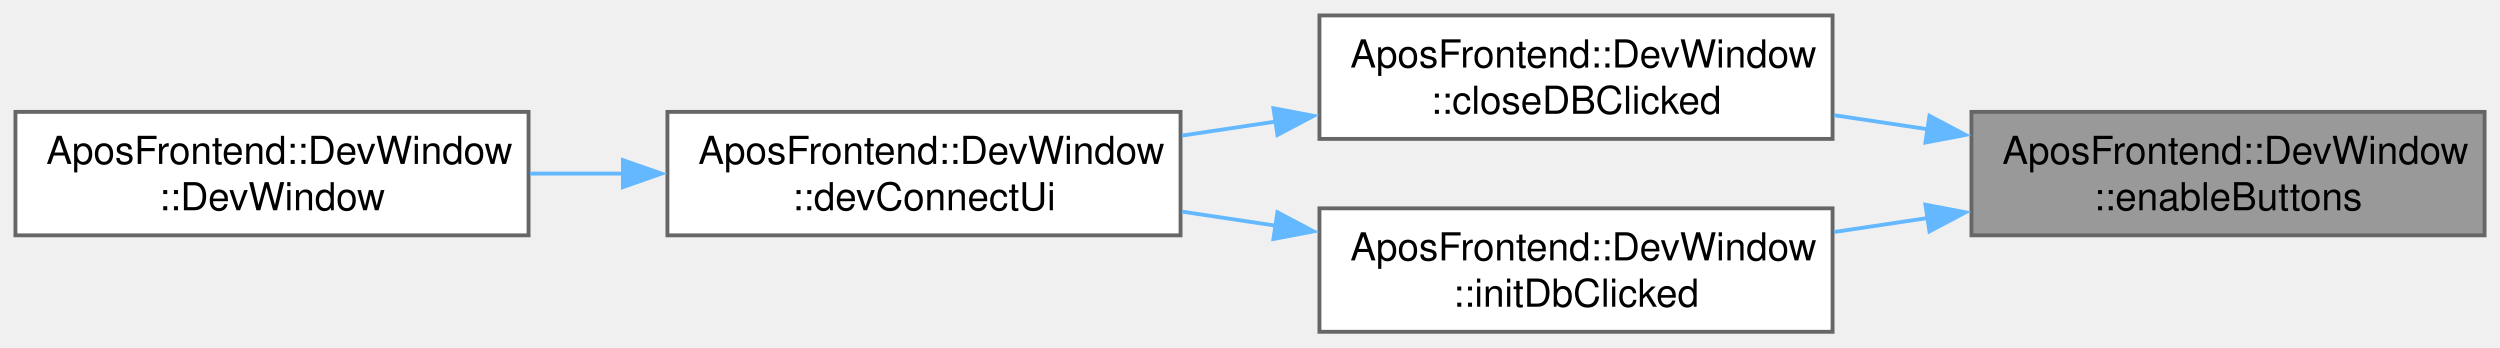
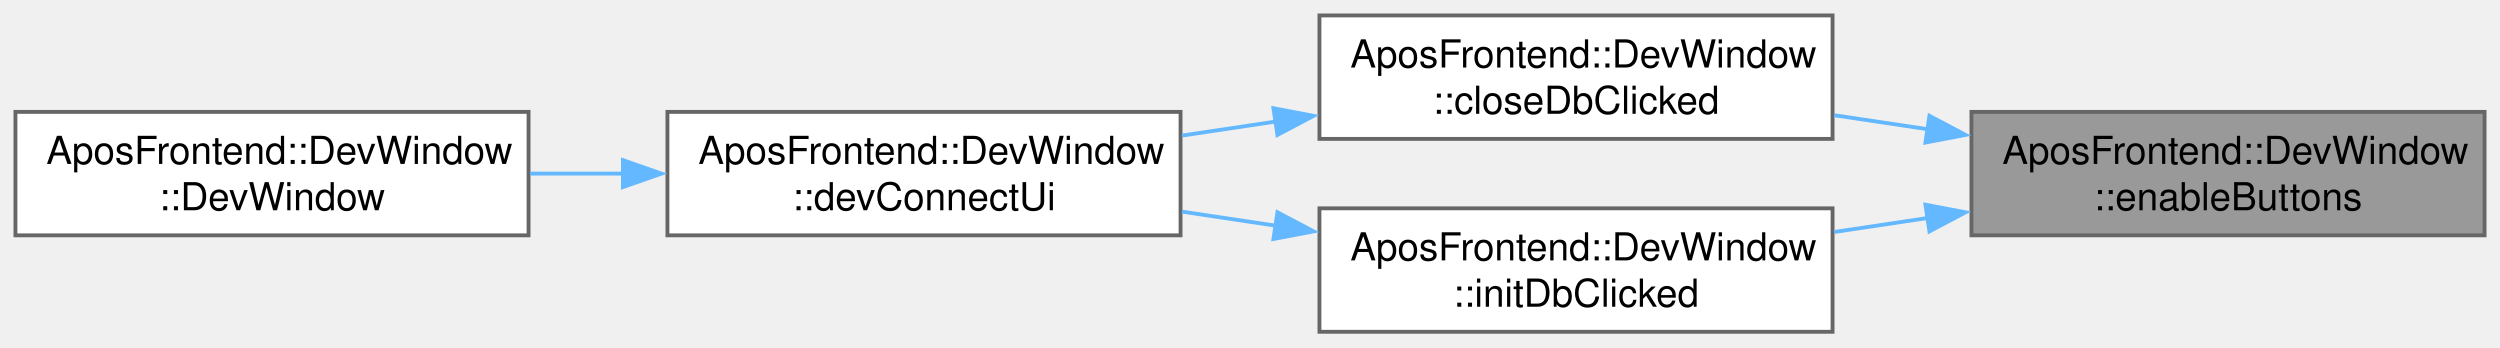
<svg xmlns="http://www.w3.org/2000/svg" xmlns:xlink="http://www.w3.org/1999/xlink" width="648pt" height="90pt" viewBox="0.00 0.00 648.00 90.00">
  <g id="graph0" class="graph" transform="scale(1 1) rotate(0) translate(4 86)">
    <g id="Node000001" class="node">
      <g id="a_Node000001">
        <a xlink:title="Enables or disables the buttons.">
          <polygon fill="#999999" stroke="#666666" points="640,-57 507,-57 507,-25 640,-25 640,-57" />
          <text text-anchor="start" x="515" y="-43.5" font-family="Helvetica,sans-Serif" font-size="10.00">AposFrontend::DevWindow</text>
          <text text-anchor="middle" x="573.5" y="-31.5" font-family="Helvetica,sans-Serif" font-size="10.00">::enableButtons</text>
        </a>
      </g>
    </g>
    <g id="Node000002" class="node">
      <g id="a_Node000002">
        <a xlink:href="../../d8/d33/group___slot-_functions.html#gae146dd428f1022b7a3870f48d7ae7ed8" target="_top" xlink:title="Slot for the 'CloseDB' button click event.">
          <polygon fill="white" stroke="#666666" points="471,-82 338,-82 338,-50 471,-50 471,-82" />
          <text text-anchor="start" x="346" y="-68.5" font-family="Helvetica,sans-Serif" font-size="10.00">AposFrontend::DevWindow</text>
-           <text text-anchor="middle" x="404.5" y="-56.5" font-family="Helvetica,sans-Serif" font-size="10.00">::closeDBClicked</text>
+           <text text-anchor="middle" x="404.5" y="-56.5" font-family="Helvetica,sans-Serif" font-size="10.00">::closeDbClicked</text>
        </a>
      </g>
    </g>
    <g id="edge1_Node000001_Node000002" class="edge">
      <g id="a_edge1_Node000001_Node000002">
        <a xlink:title=" ">
          <path fill="none" stroke="#63b8ff" d="M495.62,-52.51C487.52,-53.72 479.34,-54.95 471.38,-56.14" />
          <polygon fill="#63b8ff" stroke="#63b8ff" points="496.11,-55.98 505.48,-51.03 495.07,-49.05 496.11,-55.98" />
        </a>
      </g>
    </g>
    <g id="Node000005" class="node">
      <g id="a_Node000005">
        <a xlink:href="../../d8/d33/group___slot-_functions.html#ga14d5f4db38883d800bb6f1df2c25d079" target="_top" xlink:title="Slot for the 'InitDB' button click event.">
          <polygon fill="white" stroke="#666666" points="471,-32 338,-32 338,0 471,0 471,-32" />
          <text text-anchor="start" x="346" y="-18.5" font-family="Helvetica,sans-Serif" font-size="10.00">AposFrontend::DevWindow</text>
          <text text-anchor="middle" x="404.5" y="-6.5" font-family="Helvetica,sans-Serif" font-size="10.00">::initDbClicked</text>
        </a>
      </g>
    </g>
    <g id="edge4_Node000001_Node000005" class="edge">
      <g id="a_edge4_Node000001_Node000005">
        <a xlink:title=" ">
          <path fill="none" stroke="#63b8ff" d="M495.62,-29.49C487.52,-28.28 479.34,-27.05 471.38,-25.86" />
          <polygon fill="#63b8ff" stroke="#63b8ff" points="495.07,-32.95 505.48,-30.97 496.11,-26.02 495.07,-32.95" />
        </a>
      </g>
    </g>
    <g id="Node000003" class="node">
      <g id="a_Node000003">
        <a xlink:href="../../dc/dc2/class_apos_frontend_1_1_dev_window.html#a23ebf9d4eb49ee75ff31618f545b8f98" target="_top" xlink:title=" ">
          <polygon fill="white" stroke="#666666" points="302,-57 169,-57 169,-25 302,-25 302,-57" />
          <text text-anchor="start" x="177" y="-43.5" font-family="Helvetica,sans-Serif" font-size="10.00">AposFrontend::DevWindow</text>
          <text text-anchor="middle" x="235.5" y="-31.5" font-family="Helvetica,sans-Serif" font-size="10.00">::devConnectUi</text>
        </a>
      </g>
    </g>
    <g id="edge2_Node000002_Node000003" class="edge">
      <g id="a_edge2_Node000002_Node000003">
        <a xlink:title=" ">
          <path fill="none" stroke="#63b8ff" d="M326.62,-54.49C318.52,-53.28 310.34,-52.05 302.38,-50.86" />
          <polygon fill="#63b8ff" stroke="#63b8ff" points="326.07,-57.95 336.48,-55.97 327.11,-51.02 326.07,-57.95" />
        </a>
      </g>
    </g>
    <g id="Node000004" class="node">
      <g id="a_Node000004">
        <a xlink:href="../../d3/dbc/group___constructructors-_destructors.html#gafa7c4dab5fd2d00d38e0b3f3929978e7" target="_top" xlink:title="Constructor for the DevWindow class.">
          <polygon fill="white" stroke="#666666" points="133,-57 0,-57 0,-25 133,-25 133,-57" />
          <text text-anchor="start" x="8" y="-43.5" font-family="Helvetica,sans-Serif" font-size="10.00">AposFrontend::DevWindow</text>
          <text text-anchor="middle" x="66.5" y="-31.5" font-family="Helvetica,sans-Serif" font-size="10.00">::DevWindow</text>
        </a>
      </g>
    </g>
    <g id="edge3_Node000003_Node000004" class="edge">
      <g id="a_edge3_Node000003_Node000004">
        <a xlink:title=" ">
          <path fill="none" stroke="#63b8ff" d="M157.62,-41C149.52,-41 141.34,-41 133.38,-41" />
          <polygon fill="#63b8ff" stroke="#63b8ff" points="157.46,-44.5 167.46,-41 157.46,-37.5 157.46,-44.5" />
        </a>
      </g>
    </g>
    <g id="edge5_Node000005_Node000003" class="edge">
      <g id="a_edge5_Node000005_Node000003">
        <a xlink:title=" ">
          <path fill="none" stroke="#63b8ff" d="M326.62,-27.51C318.52,-28.72 310.34,-29.95 302.38,-31.14" />
          <polygon fill="#63b8ff" stroke="#63b8ff" points="327.11,-30.98 336.48,-26.03 326.07,-24.05 327.11,-30.98" />
        </a>
      </g>
    </g>
  </g>
</svg>
